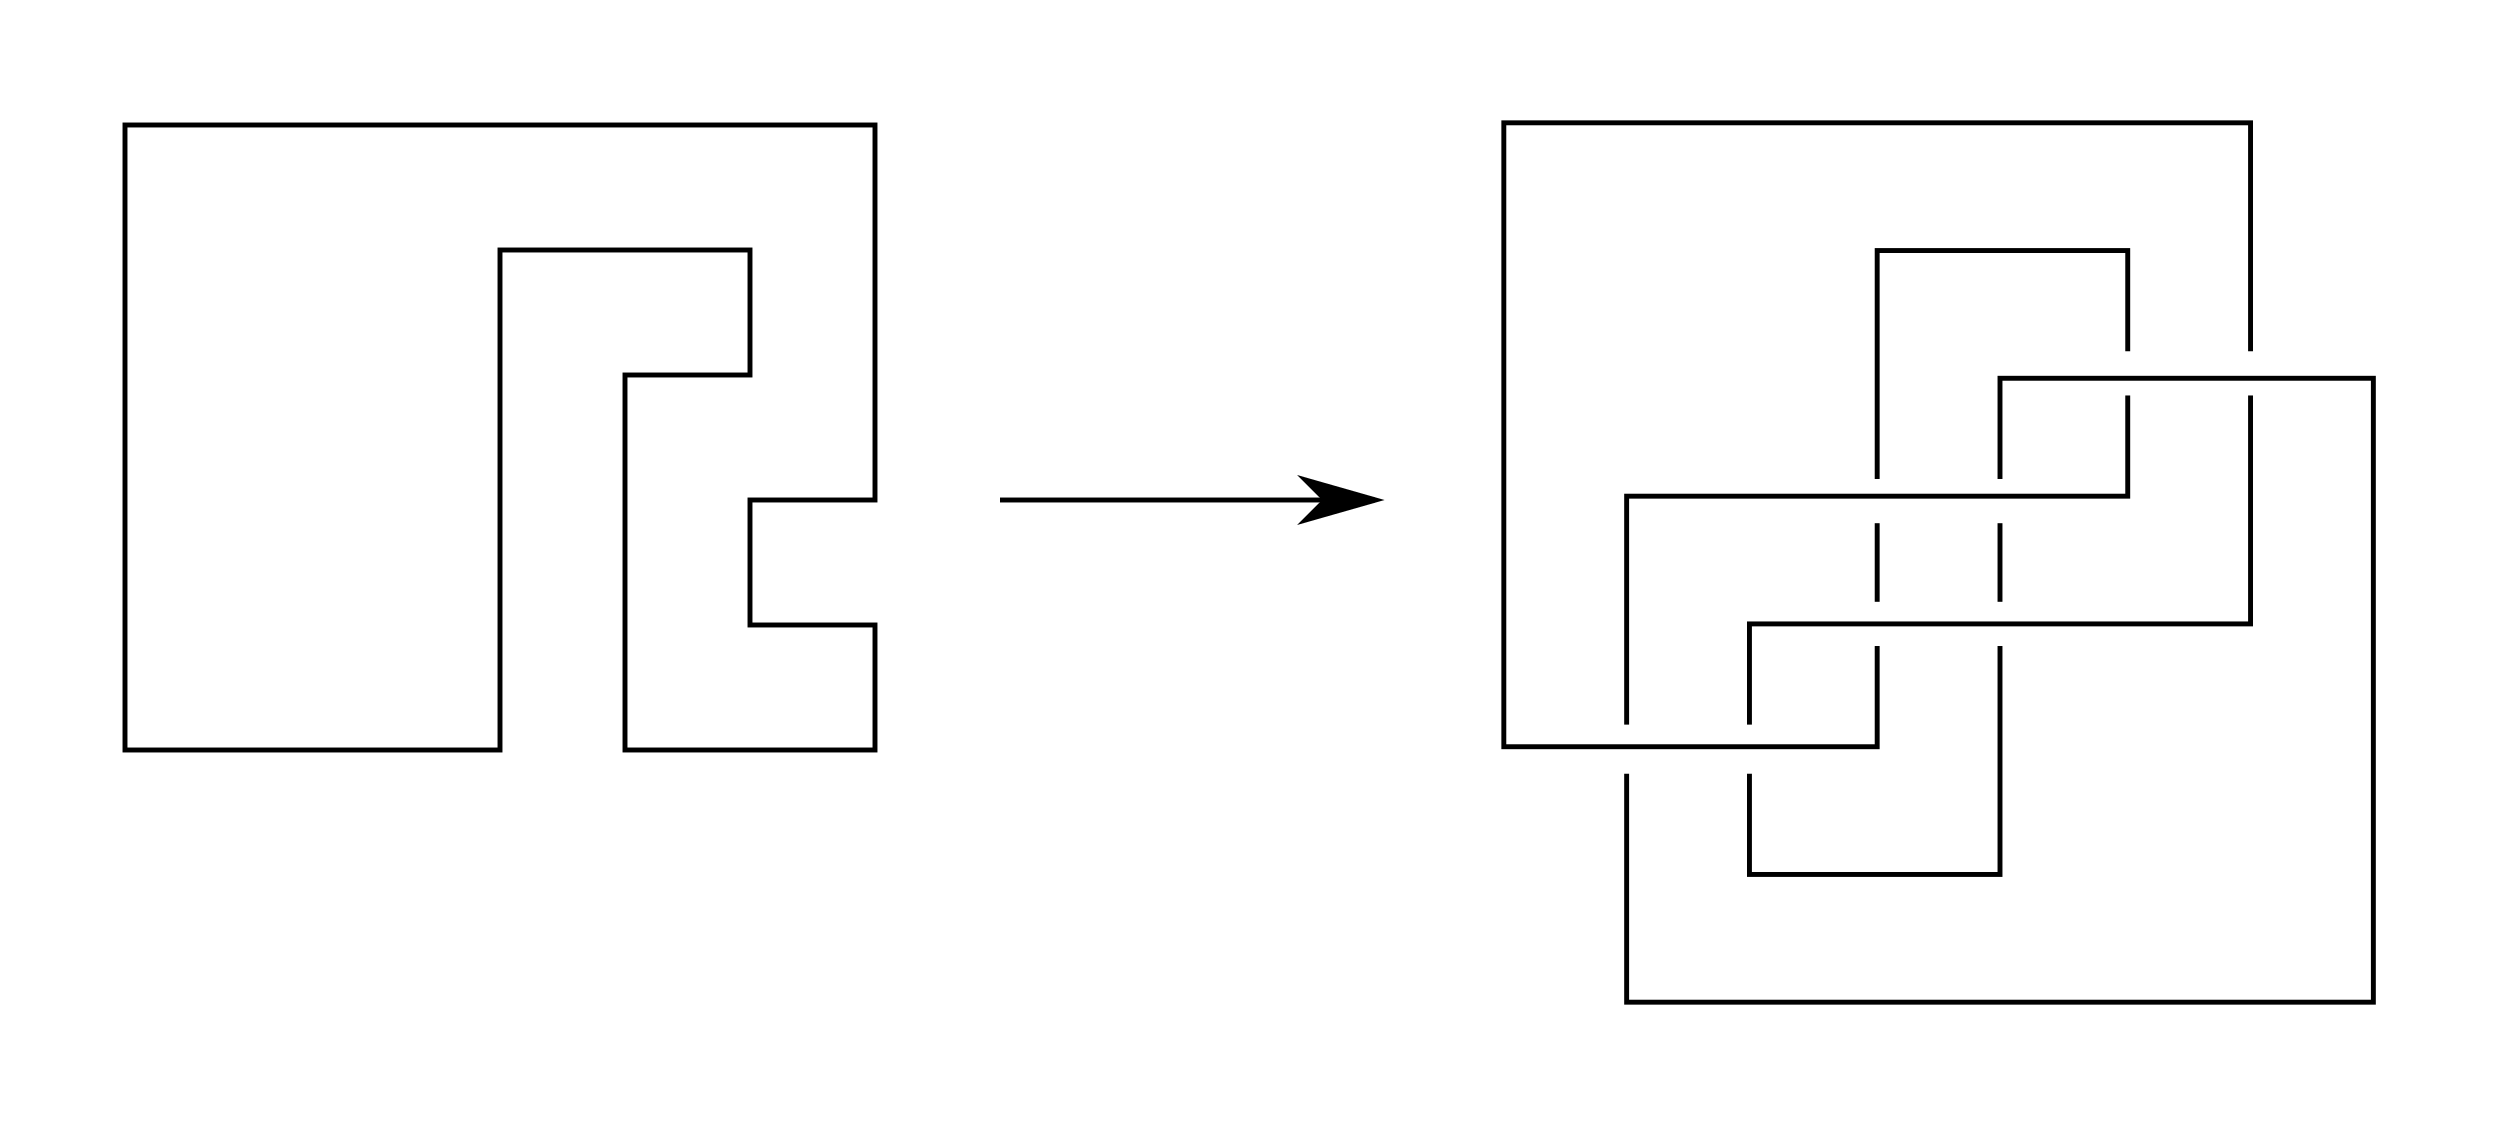
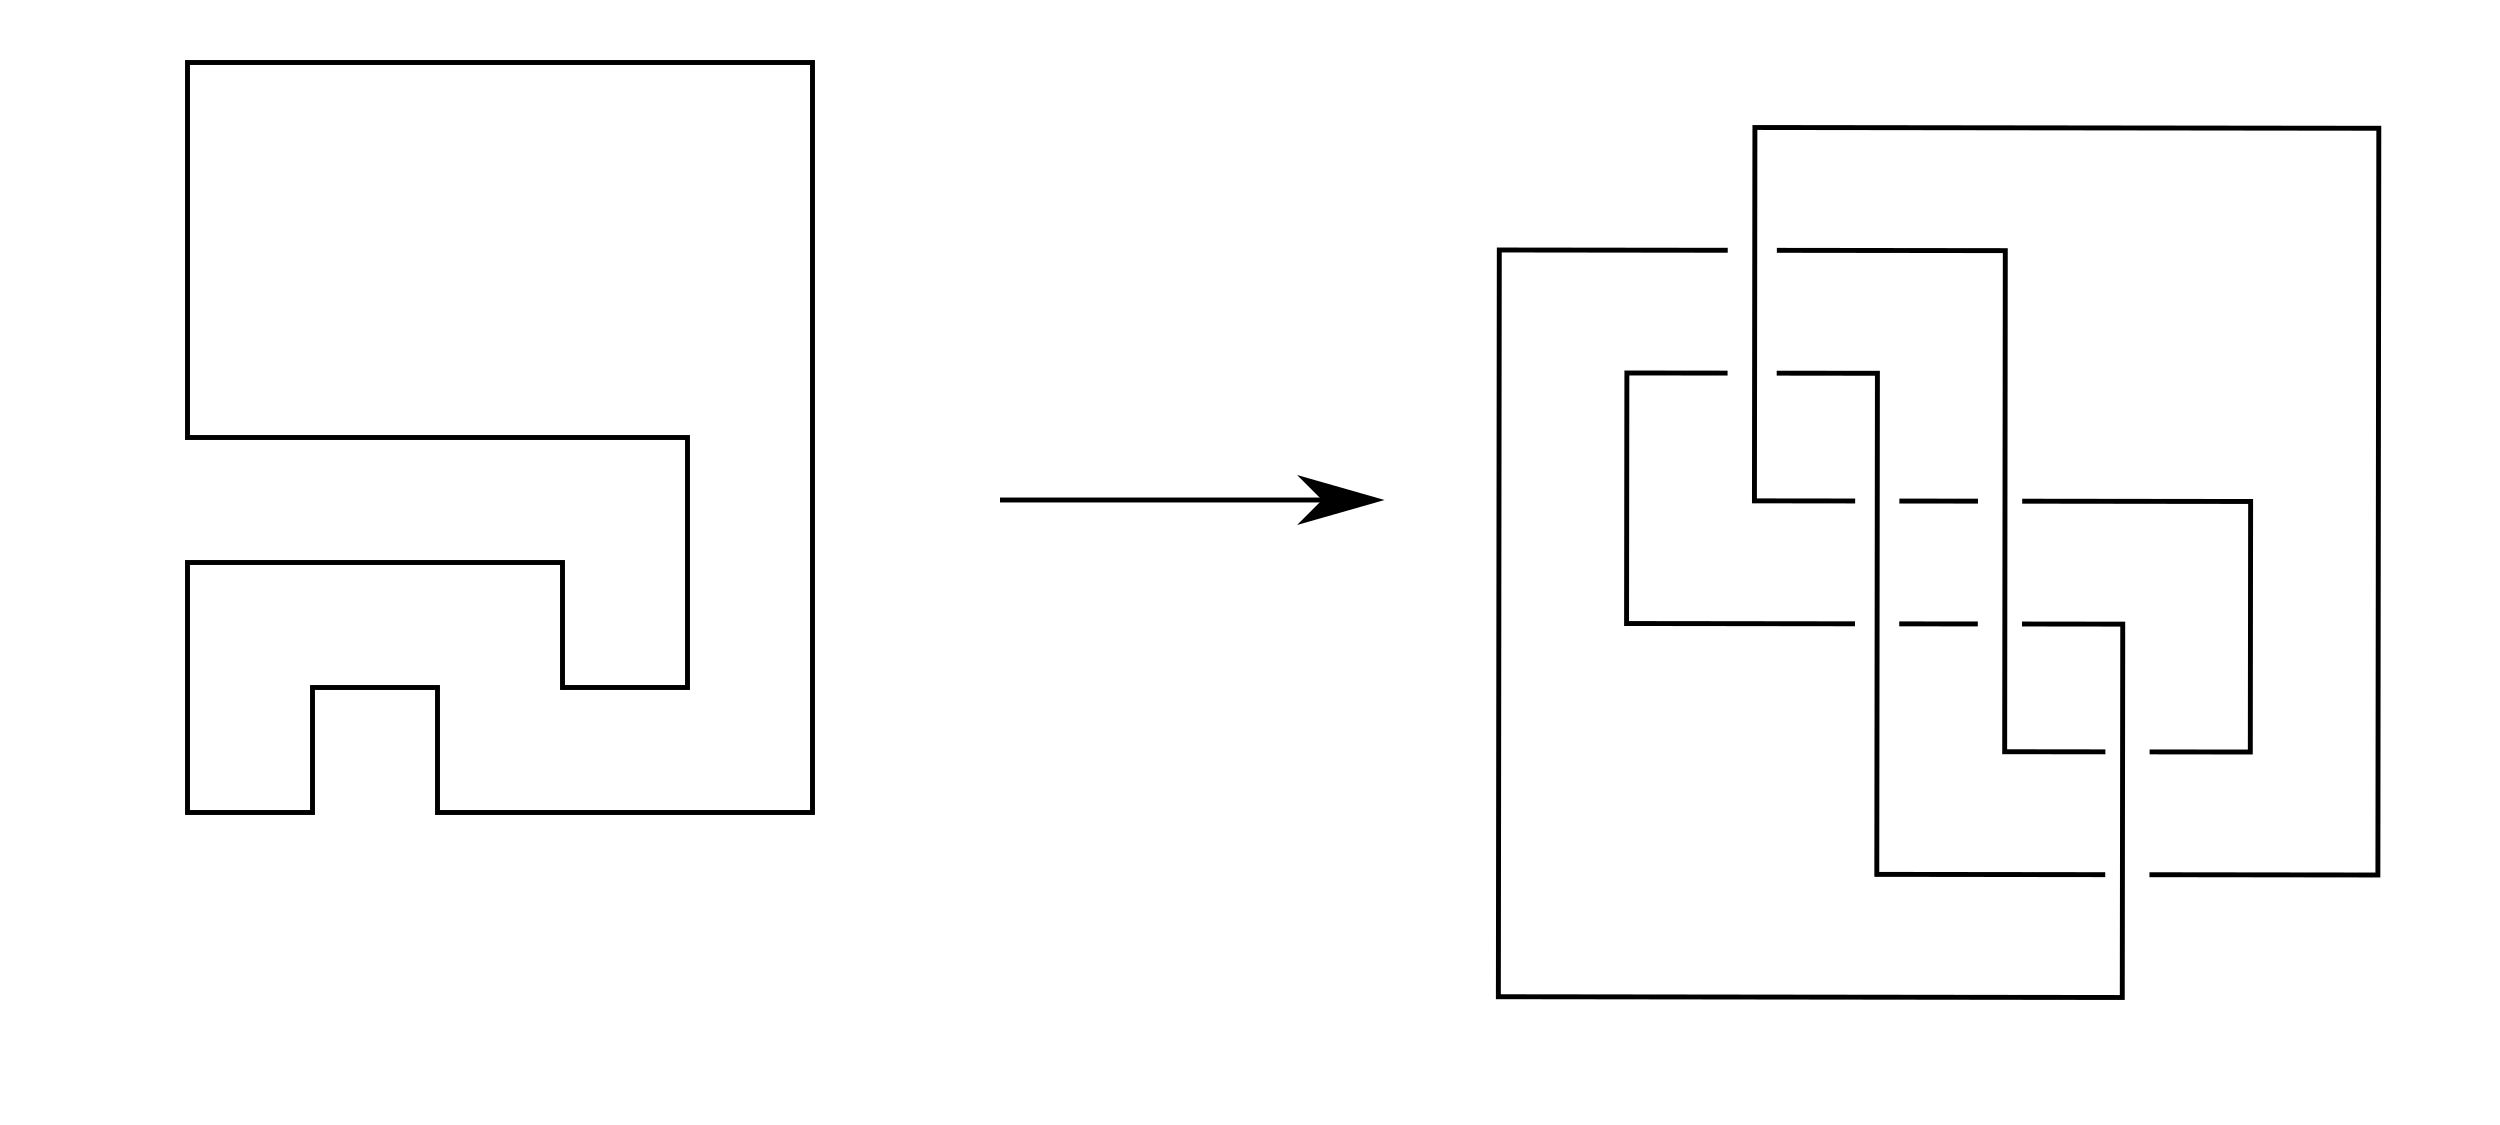
<svg xmlns="http://www.w3.org/2000/svg" width="20in" height="9in" version="1.1" viewBox="0 0 508.889 229" id="svg22">
  <defs id="defs26">
    <marker style="overflow:visible;" id="marker1193" refX="0.0" refY="0.0" orient="auto">
      <path transform="scale(0.8) rotate(180) translate(12.5,0)" style="fill-rule:evenodd;stroke:#000000;stroke-width:1pt;stroke-opacity:1;fill:#000000;fill-opacity:1" d="M 0.0,0.0 L 5.0,-5.0 L -12.5,0.0 L 5.0,5.0 L 0.0,0.0 z " id="path1191" />
    </marker>
    <marker style="overflow:visible;" id="Arrow1Lend" refX="0.0" refY="0.0" orient="auto">
      <path transform="scale(0.8) rotate(180) translate(12.5,0)" style="fill-rule:evenodd;stroke:#000000;stroke-width:1pt;stroke-opacity:1;fill:#000000;fill-opacity:1" d="M 0.0,0.0 L 5.0,-5.0 L -12.5,0.0 L 5.0,5.0 L 0.0,0.0 z " id="path912" />
    </marker>
  </defs>
-   <g fill="none" stroke="#000000" stroke-linecap="square" stroke-miterlimit="5" id="g20">
-     <path style="fill:none;stroke:#000000;stroke-width:1.002;stroke-linecap:butt;stroke-linejoin:miter;stroke-opacity:1;stroke-miterlimit:5;stroke-dasharray:none" d="m 25.444,25.444 h 76.333 76.333 v 76.333 h -25.444 v 25.444 h 25.444 v 25.444 H 127.222 V 76.333 h 25.444 V 50.889 H 101.778 V 152.667 H 25.444 Z" id="path82" />
-     <path style="fill:none;stroke:#000000;stroke-width:1.002;stroke-linecap:butt;stroke-linejoin:miter;stroke-opacity:1;stroke-miterlimit:5;stroke-dasharray:none;marker-end:url(#marker1193)" d="m 203.556,101.778 h 76.333" id="path907" />
-   </g>
-   <g fill="none" stroke="#000000" stroke-linecap="square" stroke-miterlimit="5" id="g20-3" transform="translate(280.1111)">
+   <path style="fill:none;stroke:#000000;stroke-width:1.002;stroke-linecap:butt;stroke-linejoin:miter;stroke-miterlimit:5;stroke-dasharray:none;stroke-opacity:1" d="M 165.389,12.722 V 89.056 165.389 H 89.056 v -25.444 h -25.444 v 25.444 H 38.167 V 114.5 H 114.5 v 25.444 h 25.444 V 89.056 H 38.167 V 12.722 Z" id="path82" />
+   <path style="fill:none;stroke:#000000;stroke-width:1.002;stroke-linecap:butt;stroke-linejoin:miter;stroke-miterlimit:5;stroke-dasharray:none;stroke-opacity:1;marker-end:url(#marker1193)" d="m 203.556,101.778 h 76.333" id="path907" />
+   <g fill="none" stroke="#000000" stroke-linecap="square" stroke-miterlimit="5" id="g20-3" transform="rotate(90.07116,254.5556,254.3817)">
    <path d="M 178,71 V 25 H 26 v 127 h 76 v -20" id="path4-6" />
    <path d="M 102,122 V 107" id="path6-7" />
    <path d="M 102,97 V 51 h 51 v 20" id="path8-5" />
    <path d="m 153,81 v 20 H 51 v 46" id="path10-3" />
    <path d="m 51,158 v 46 H 203 V 77 h -76 v 20" id="path12-5" />
    <path d="M 76,147 V 127 H 178 V 81" id="path14-6" />
    <path d="m 127,107 v 15" id="path16-2" />
    <path d="m 127,132 v 46 H 76 v -20" id="path18-9" />
  </g>
</svg>
